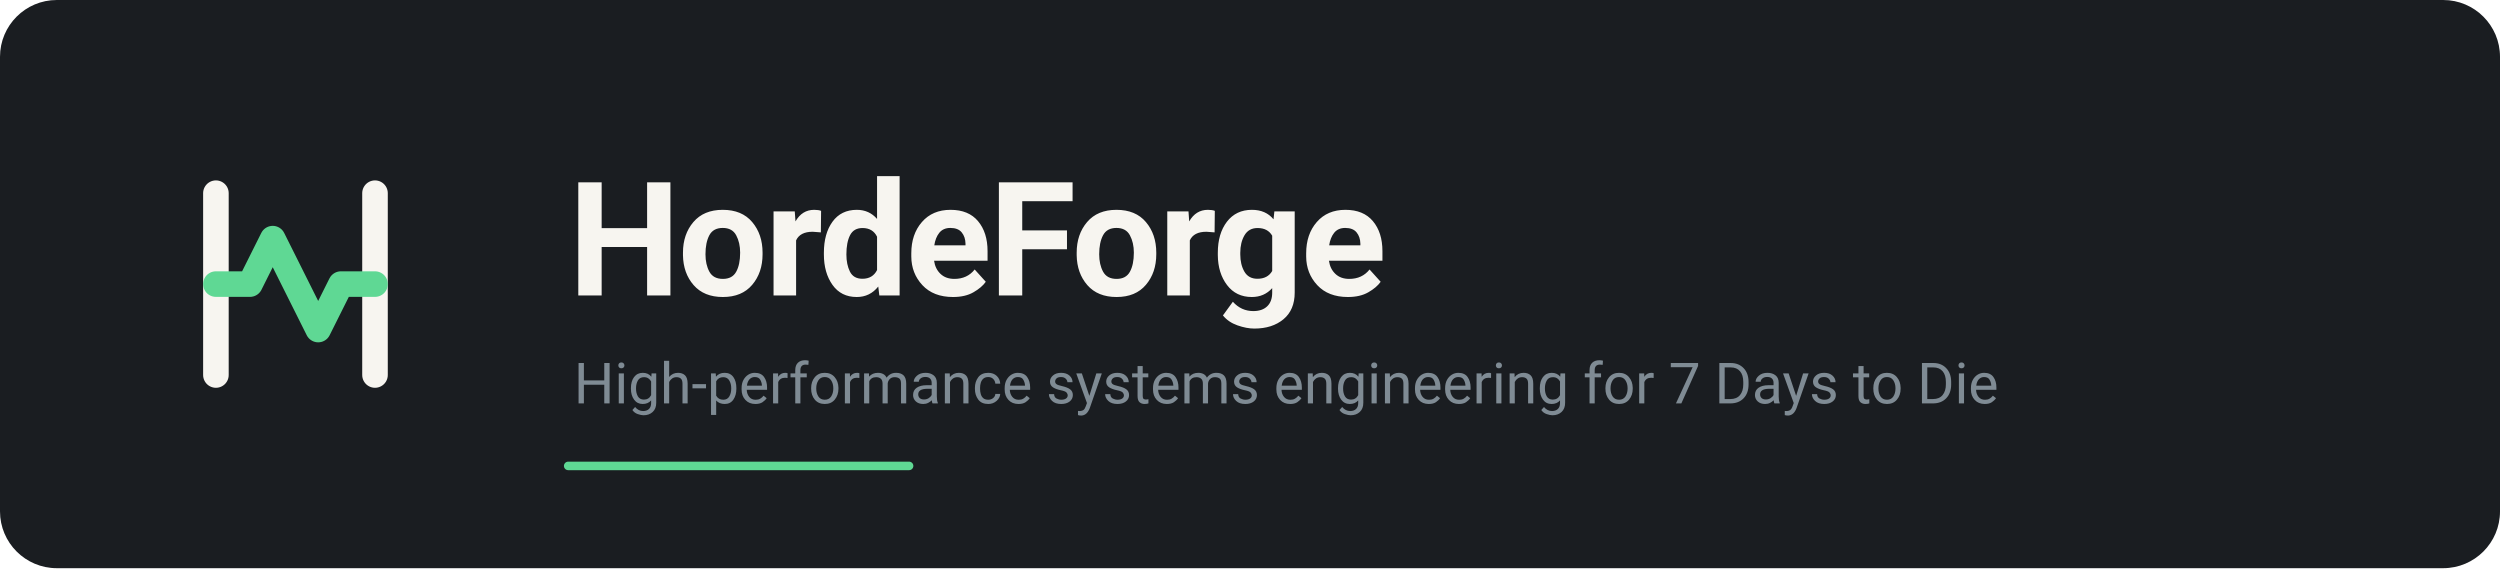
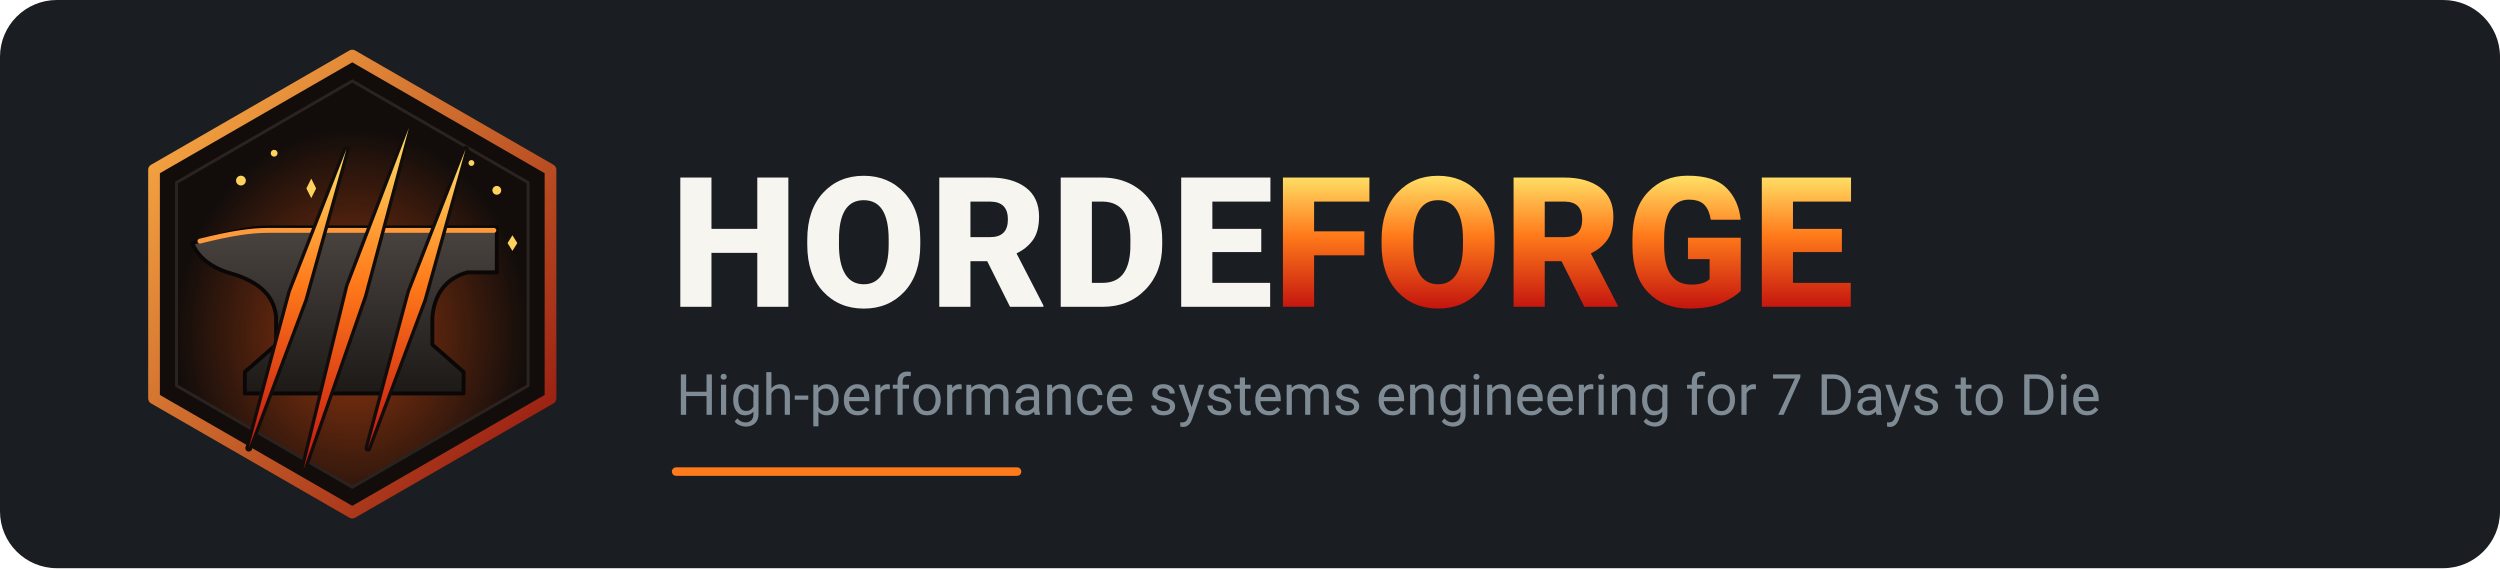
<svg xmlns="http://www.w3.org/2000/svg" viewBox="0 0 880 200" width="880" height="200" role="img" aria-label="HordeForge: high-performance systems engineering for 7 Days to Die">
+   <defs>
+     <linearGradient id="hf-molten" x1="0" y1="0" x2="0" y2="1">
+       <stop offset="0" stop-color="#ffe066" />
+       <stop offset="0.45" stop-color="#ff7a1a" />
+       <stop offset="1" stop-color="#c4140f" />
+     </linearGradient>
+     <linearGradient id="hf-rim" x1="0" y1="0" x2="1" y2="1">
+       <stop offset="0" stop-color="#ffb347" />
+       <stop offset="1" stop-color="#8f0f0c" />
+     </linearGradient>
+     <linearGradient id="hf-iron" x1="0" y1="0" x2="0" y2="1">
+       <stop offset="0" stop-color="#4a4440" />
+       <stop offset="1" stop-color="#1c1917" />
+     </linearGradient>
+     <radialGradient id="hf-glow" cx="0.5" cy="0.62" r="0.5">
+       <stop offset="0" stop-color="#ff5a14" stop-opacity="0.55" />
+       <stop offset="1" stop-color="#ff5a14" stop-opacity="0" />
+     </radialGradient>
+   </defs>
  <rect width="880" height="200" rx="20" fill="#1a1d21" />
-   <g transform="translate(56 52) scale(4)" fill="none" stroke-width="2.25" stroke-linecap="round" stroke-linejoin="round">
-     <path d="M5 4v16M19 4v16" stroke="#f7f5f0" />
-     <path d="M5 12h3l2-4 4 8 2-4h3" stroke="#5fd894" />
+   <g transform="translate(36 12) scale(0.34375)">
+     <polygon points="256,22 459,139 459,373 256,490 53,373 53,139" fill="#120d0b" stroke="url(#hf-rim)" stroke-width="12" stroke-linejoin="round" />
+     <polygon points="256,48 436,152 436,360 256,464 76,360 76,152" fill="url(#hf-glow)" stroke="#2b2320" stroke-width="3" />
+     <path d="M92,214 C128,203 150,198 170,198 L404,198 L404,244 L374,244 C352,250 340,266 338,290 L338,318 L370,346 L370,368 L146,368 L146,346 L178,318 L178,290 C176,266 158,252 128,244 C110,238 98,228 92,214 Z" fill="url(#hf-iron)" stroke="#0a0706" stroke-width="4" stroke-linejoin="round" />
+     <path d="M100,212 C132,204 152,201 170,201 L401,201" fill="none" stroke="#ff9a3c" stroke-width="5" stroke-linecap="round" />
+     <g fill="url(#hf-molten)" stroke="#120d0b" stroke-width="7" stroke-linejoin="round" paint-order="stroke">
+       <polygon points="250,118 207,272 150,424 193,264" />
+       <polygon points="314,96 268,268 206,446 252,258" />
+       <polygon points="372,118 329,272 272,424 315,264" />
+     </g>
+     <g fill="#ffd25e">
+       <circle cx="142" cy="150" r="5" />
+       <circle cx="176" cy="122" r="3.5" />
+       <circle cx="404" cy="160" r="4.5" />
+       <circle cx="378" cy="132" r="3" />
+       <polygon points="214,148 219,158 214,168 209,158" />
+       <polygon points="420,206 425,214 420,222 415,214" />
+     </g>
  </g>
  <g font-family="-apple-system, BlinkMacSystemFont, 'Segoe UI', Roboto, Helvetica, Arial, sans-serif">
-     <text x="200" y="104" font-size="56" font-weight="700" fill="#f7f5f0" letter-spacing="-1">HordeForge</text>
-     <text x="202" y="142" font-size="20" fill="#7f8b94">High-performance systems engineering for 7 Days to Die</text>
+     <text x="236" y="108" font-size="64" font-weight="800" fill="#f7f5f0" letter-spacing="1">HORDE<tspan fill="url(#hf-molten)">FORGE</tspan>
+     </text>
+     <text x="238" y="146" font-size="20" fill="#7f8b94">High-performance systems engineering for 7 Days to Die</text>
  </g>
-   <path d="M200 164h120" stroke="#5fd894" stroke-width="3" stroke-linecap="round" />
+   <path d="M238 166h120" stroke="#ff7a1a" stroke-width="3" stroke-linecap="round" />
</svg>
